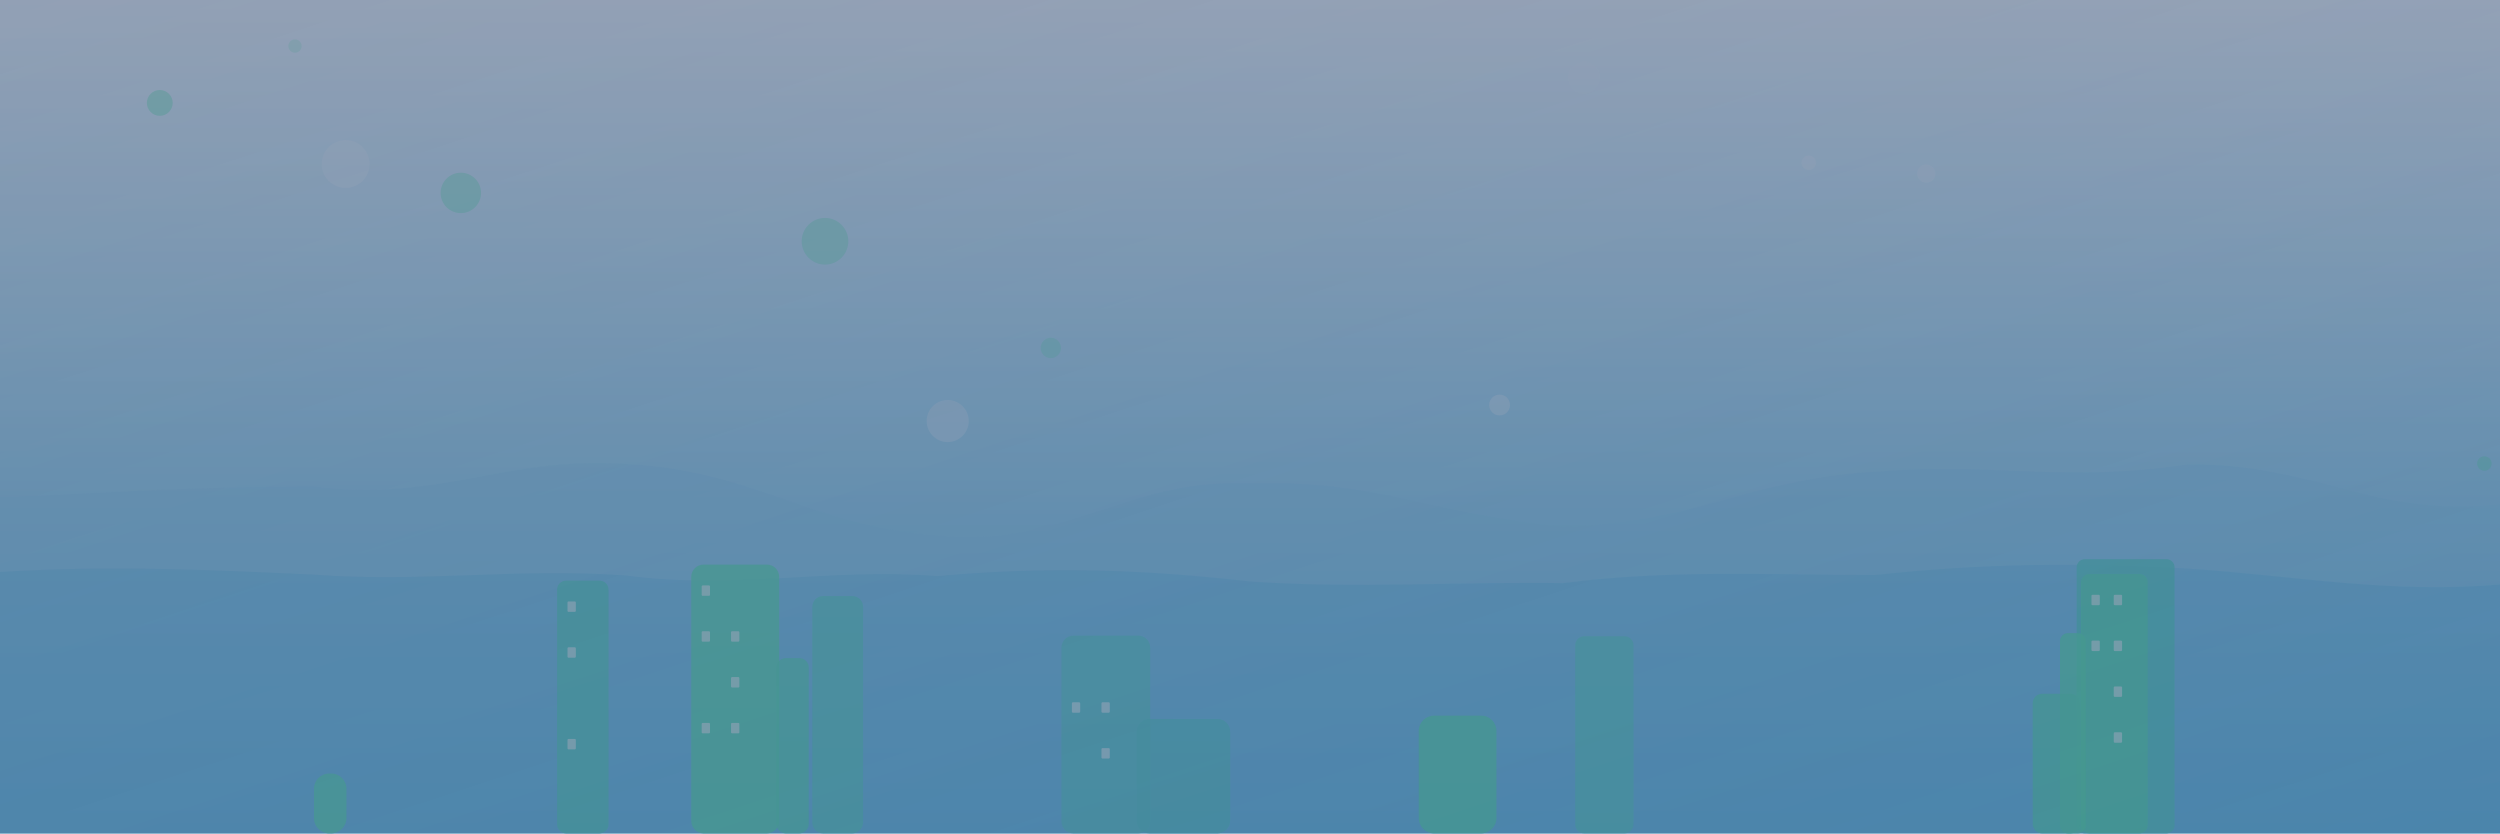
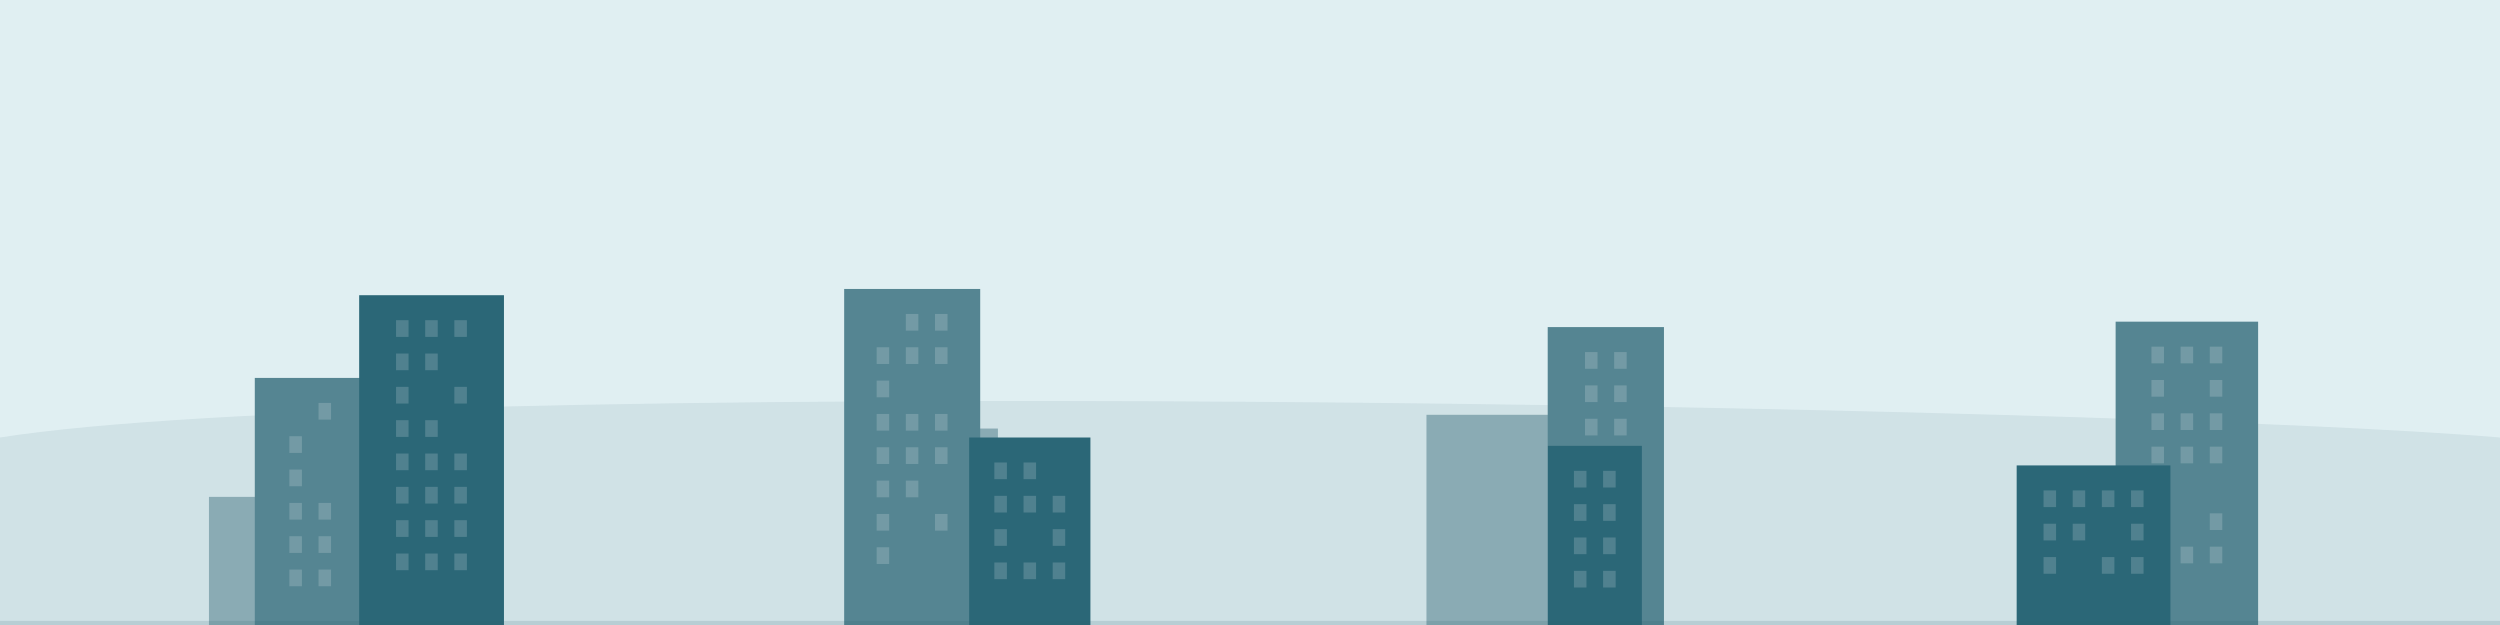
- <svg xmlns="http://www.w3.org/2000/svg" viewBox="0 0 1200 400" width="1200" height="400">
-   <defs>
-     <linearGradient id="bg" x1="0" y1="0" x2="0" y2="1">
-       <stop offset="0%" stop-color="#94a3b8" />
-       <stop offset="100%" stop-color="#0369a1" />
-     </linearGradient>
-     <linearGradient id="warm" x1="0" y1="0" x2="1" y2="1">
-       <stop offset="0%" stop-color="#858d98" stop-opacity="0.18" />
-       <stop offset="100%" stop-color="#858d98" stop-opacity="0.06" />
-     </linearGradient>
-   </defs>
-   <rect width="1200" height="400" fill="url(#bg)" />
-   <path d="M0 400 L0 238.812 C60.0 235.9, 90.0 233.9, 150.0 233.4 C210.0 241.4, 240.0 219.1, 300.0 222.7 C360.0 225.1, 390.0 252.8, 450.0 256.9 C510.0 263.4, 540.0 229.5, 600.0 232.0 C660.0 230.1, 690.0 247.2, 750.0 252.7 C810.0 252.0, 840.0 229.9, 900.0 226.4 C960.0 221.8, 990.0 231.9, 1050.0 222.9 C1110.0 222.2, 1140.0 248.7, 1200.0 242.1 L1200 400 Z" fill="#367da9" opacity="0.45" />
-   <path d="M0 400 L0 274.542 C52.5 271.3, 97.5 273.3, 150.0 275.8 C202.5 279.8, 247.5 272.5, 300.0 276.2 C352.5 283.3, 397.5 272.5, 450.0 276.5 C502.5 271.8, 547.5 273.2, 600.0 279.1 C652.5 282.7, 697.5 279.1, 750.0 279.9 C802.5 273.3, 847.5 276.0, 900.0 276.0 C952.5 270.4, 997.5 270.0, 1050.0 272.9 C1102.5 276.4, 1147.5 285.2, 1200.0 280.5 L1200 400 Z" fill="#0369a1" opacity="0.3" />
-   <rect x="996.8" y="268.4" width="47.0" height="131.6" rx="3.9" fill="#048084" opacity="0.81" />
-   <rect x="998.9" y="275.5" width="32.0" height="124.5" rx="4.0" fill="#05926e" opacity="0.59" />
-   <rect x="1003.9" y="285.5" width="4" height="5" rx="0.5" fill="#94a3b8" opacity="0.6" />
-   <rect x="1014.6" y="285.5" width="4" height="5" rx="0.5" fill="#94a3b8" opacity="0.6" />
-   <rect x="1003.9" y="307.5" width="4" height="5" rx="0.5" fill="#94a3b8" opacity="0.6" />
-   <rect x="1014.6" y="307.5" width="4" height="5" rx="0.5" fill="#94a3b8" opacity="0.6" />
-   <rect x="1014.6" y="329.5" width="4" height="5" rx="0.5" fill="#94a3b8" opacity="0.6" />
-   <rect x="1014.6" y="351.5" width="4" height="5" rx="0.5" fill="#94a3b8" opacity="0.6" />
-   <rect x="988.8" y="303.9" width="12.4" height="96.1" rx="3.8" fill="#05926e" opacity="0.71" />
-   <rect x="756.1" y="305.4" width="28.0" height="94.6" rx="4.3" fill="#04877c" opacity="0.57" />
-   <rect x="267.4" y="278.7" width="24.7" height="121.3" rx="4.3" fill="#048281" opacity="0.82" />
-   <rect x="272.4" y="288.7" width="4" height="5" rx="0.5" fill="#94a3b8" opacity="0.6" />
-   <rect x="272.4" y="310.7" width="4" height="5" rx="0.5" fill="#94a3b8" opacity="0.6" />
-   <rect x="272.4" y="354.7" width="4" height="5" rx="0.5" fill="#94a3b8" opacity="0.6" />
-   <rect x="681.0" y="343.5" width="37.3" height="56.5" rx="7.3" fill="#058f72" opacity="0.76" />
-   <rect x="150.7" y="371.3" width="15.6" height="28.7" rx="7.3" fill="#059070" opacity="0.72" />
-   <rect x="975.7" y="333.0" width="22.7" height="67.0" rx="4.5" fill="#058c75" opacity="0.73" />
-   <rect x="331.8" y="271.0" width="42.2" height="129.0" rx="5.9" fill="#059170" opacity="0.76" />
-   <rect x="336.8" y="281.0" width="4" height="5" rx="0.5" fill="#94a3b8" opacity="0.6" />
-   <rect x="336.8" y="303.0" width="4" height="5" rx="0.5" fill="#94a3b8" opacity="0.6" />
-   <rect x="350.9" y="303.0" width="4" height="5" rx="0.5" fill="#94a3b8" opacity="0.6" />
-   <rect x="350.9" y="325.0" width="4" height="5" rx="0.5" fill="#94a3b8" opacity="0.6" />
-   <rect x="336.8" y="347.0" width="4" height="5" rx="0.5" fill="#94a3b8" opacity="0.6" />
-   <rect x="350.9" y="347.0" width="4" height="5" rx="0.5" fill="#94a3b8" opacity="0.6" />
-   <rect x="509.5" y="305.1" width="42.6" height="94.9" rx="5.7" fill="#048282" opacity="0.60" />
-   <rect x="514.5" y="337.1" width="4" height="5" rx="0.5" fill="#94a3b8" opacity="0.6" />
-   <rect x="528.7" y="337.1" width="4" height="5" rx="0.5" fill="#94a3b8" opacity="0.6" />
-   <rect x="528.7" y="359.1" width="4" height="5" rx="0.5" fill="#94a3b8" opacity="0.6" />
-   <rect x="372.7" y="315.9" width="15.5" height="84.1" rx="4.5" fill="#048b77" opacity="0.74" />
-   <rect x="545.6" y="345.1" width="44.9" height="54.9" rx="6.1" fill="#047c89" opacity="0.73" />
-   <rect x="389.9" y="286.1" width="24.4" height="113.9" rx="5.2" fill="#04857e" opacity="0.66" />
-   <circle cx="1192.5" cy="222.5" r="3.5" fill="#059669" opacity="0.34" />
-   <circle cx="76.7" cy="49.4" r="6.2" fill="#059669" opacity="0.39" />
-   <circle cx="868.2" cy="78.1" r="3.5" fill="#94a3b8" opacity="0.33" />
-   <circle cx="165.9" cy="78.7" r="11.5" fill="#94a3b8" opacity="0.35" />
-   <circle cx="141.6" cy="22.1" r="3.2" fill="#059669" opacity="0.20" />
-   <circle cx="454.9" cy="202.1" r="10.1" fill="#94a3b8" opacity="0.31" />
-   <circle cx="924.6" cy="83.3" r="4.4" fill="#94a3b8" opacity="0.29" />
-   <circle cx="221.2" cy="92.6" r="9.7" fill="#059669" opacity="0.35" />
-   <circle cx="504.4" cy="167.0" r="4.9" fill="#059669" opacity="0.26" />
-   <circle cx="396.0" cy="115.8" r="11.2" fill="#059669" opacity="0.32" />
-   <circle cx="760.3" cy="37.3" r="7.7" fill="#94a3b8" opacity="0.15" />
-   <circle cx="719.8" cy="194.4" r="5.0" fill="#94a3b8" opacity="0.36" />
-   <rect width="1200" height="400" fill="url(#warm)" />
-   <rect width="1200" height="400" fill="#94a3b8" opacity="0.40" />
+ <svg xmlns="http://www.w3.org/2000/svg" viewBox="0 0 1200 300" width="1200" height="300">
+   <rect width="1200" height="300" fill="#e0eff2" />
+   <path d="M0 300 L0 210.0 C189.0 180.1, 1011.7 194.2, 1200 210.0 L1200 300 Z" fill="#aac2c9" opacity="0.3" />
+   <rect x="100.3" y="238.5" width="82.6" height="61.5" fill="#8aabb4" />
+   <rect x="410.8" y="205.7" width="68.2" height="94.3" fill="#8aabb4" />
+   <rect x="684.7" y="199.1" width="84.9" height="100.9" fill="#8aabb4" />
+   <rect x="1028.1" y="215.8" width="54.8" height="84.2" fill="#8aabb4" />
+   <rect x="122.3" y="181.4" width="53.2" height="118.6" fill="#558592" />
+   <rect x="152.9" y="193.4" width="6" height="8" fill="#91b0b8" opacity="0.5" />
+   <rect x="138.9" y="209.4" width="6" height="8" fill="#91b0b8" opacity="0.5" />
+   <rect x="138.9" y="225.4" width="6" height="8" fill="#91b0b8" opacity="0.5" />
+   <rect x="138.9" y="241.4" width="6" height="8" fill="#91b0b8" opacity="0.5" />
+   <rect x="152.9" y="241.4" width="6" height="8" fill="#91b0b8" opacity="0.5" />
+   <rect x="138.9" y="257.4" width="6" height="8" fill="#91b0b8" opacity="0.5" />
+   <rect x="152.9" y="257.4" width="6" height="8" fill="#91b0b8" opacity="0.5" />
+   <rect x="138.9" y="273.4" width="6" height="8" fill="#91b0b8" opacity="0.5" />
+   <rect x="152.9" y="273.4" width="6" height="8" fill="#91b0b8" opacity="0.5" />
+   <rect x="405.2" y="138.7" width="65.3" height="161.3" fill="#558592" />
+   <rect x="434.8" y="150.7" width="6" height="8" fill="#91b0b8" opacity="0.5" />
+   <rect x="448.8" y="150.7" width="6" height="8" fill="#91b0b8" opacity="0.5" />
+   <rect x="420.8" y="166.7" width="6" height="8" fill="#91b0b8" opacity="0.5" />
+   <rect x="434.8" y="166.7" width="6" height="8" fill="#91b0b8" opacity="0.5" />
+   <rect x="448.8" y="166.7" width="6" height="8" fill="#91b0b8" opacity="0.5" />
+   <rect x="420.8" y="182.7" width="6" height="8" fill="#91b0b8" opacity="0.5" />
+   <rect x="420.8" y="198.7" width="6" height="8" fill="#91b0b8" opacity="0.5" />
+   <rect x="434.8" y="198.7" width="6" height="8" fill="#91b0b8" opacity="0.5" />
+   <rect x="448.8" y="198.7" width="6" height="8" fill="#91b0b8" opacity="0.5" />
+   <rect x="420.8" y="214.7" width="6" height="8" fill="#91b0b8" opacity="0.5" />
+   <rect x="434.8" y="214.7" width="6" height="8" fill="#91b0b8" opacity="0.5" />
+   <rect x="448.8" y="214.7" width="6" height="8" fill="#91b0b8" opacity="0.5" />
+   <rect x="420.8" y="230.7" width="6" height="8" fill="#91b0b8" opacity="0.5" />
+   <rect x="434.8" y="230.7" width="6" height="8" fill="#91b0b8" opacity="0.5" />
+   <rect x="420.8" y="246.7" width="6" height="8" fill="#91b0b8" opacity="0.5" />
+   <rect x="448.8" y="246.7" width="6" height="8" fill="#91b0b8" opacity="0.5" />
+   <rect x="420.8" y="262.7" width="6" height="8" fill="#91b0b8" opacity="0.5" />
+   <rect x="742.9" y="157.0" width="55.8" height="143.0" fill="#558592" />
+   <rect x="760.8" y="169.0" width="6" height="8" fill="#91b0b8" opacity="0.5" />
+   <rect x="774.8" y="169.0" width="6" height="8" fill="#91b0b8" opacity="0.5" />
+   <rect x="760.8" y="185.0" width="6" height="8" fill="#91b0b8" opacity="0.5" />
+   <rect x="774.8" y="185.0" width="6" height="8" fill="#91b0b8" opacity="0.5" />
+   <rect x="760.8" y="201.0" width="6" height="8" fill="#91b0b8" opacity="0.5" />
+   <rect x="774.8" y="201.0" width="6" height="8" fill="#91b0b8" opacity="0.5" />
+   <rect x="760.8" y="217.0" width="6" height="8" fill="#91b0b8" opacity="0.5" />
+   <rect x="774.8" y="233.0" width="6" height="8" fill="#91b0b8" opacity="0.5" />
+   <rect x="760.8" y="249.0" width="6" height="8" fill="#91b0b8" opacity="0.5" />
+   <rect x="760.8" y="265.0" width="6" height="8" fill="#91b0b8" opacity="0.5" />
+   <rect x="774.8" y="265.0" width="6" height="8" fill="#91b0b8" opacity="0.5" />
+   <rect x="1015.5" y="154.4" width="68.4" height="145.6" fill="#558592" />
+   <rect x="1032.7" y="166.4" width="6" height="8" fill="#91b0b8" opacity="0.5" />
+   <rect x="1046.7" y="166.4" width="6" height="8" fill="#91b0b8" opacity="0.5" />
+   <rect x="1060.7" y="166.4" width="6" height="8" fill="#91b0b8" opacity="0.5" />
+   <rect x="1032.7" y="182.4" width="6" height="8" fill="#91b0b8" opacity="0.5" />
+   <rect x="1060.7" y="182.4" width="6" height="8" fill="#91b0b8" opacity="0.5" />
+   <rect x="1032.7" y="198.4" width="6" height="8" fill="#91b0b8" opacity="0.5" />
+   <rect x="1046.7" y="198.4" width="6" height="8" fill="#91b0b8" opacity="0.5" />
+   <rect x="1060.7" y="198.4" width="6" height="8" fill="#91b0b8" opacity="0.5" />
+   <rect x="1032.7" y="214.4" width="6" height="8" fill="#91b0b8" opacity="0.5" />
+   <rect x="1046.7" y="214.4" width="6" height="8" fill="#91b0b8" opacity="0.5" />
+   <rect x="1060.7" y="214.4" width="6" height="8" fill="#91b0b8" opacity="0.5" />
+   <rect x="1032.7" y="246.4" width="6" height="8" fill="#91b0b8" opacity="0.5" />
+   <rect x="1060.7" y="246.4" width="6" height="8" fill="#91b0b8" opacity="0.5" />
+   <rect x="1032.7" y="262.4" width="6" height="8" fill="#91b0b8" opacity="0.5" />
+   <rect x="1046.7" y="262.4" width="6" height="8" fill="#91b0b8" opacity="0.5" />
+   <rect x="1060.7" y="262.4" width="6" height="8" fill="#91b0b8" opacity="0.5" />
+   <rect x="172.4" y="141.7" width="69.5" height="158.3" fill="#2b6777" />
+   <rect x="190.1" y="153.7" width="6" height="8" fill="#759ca7" opacity="0.5" />
+   <rect x="204.1" y="153.7" width="6" height="8" fill="#759ca7" opacity="0.5" />
+   <rect x="218.1" y="153.7" width="6" height="8" fill="#759ca7" opacity="0.5" />
+   <rect x="190.1" y="169.7" width="6" height="8" fill="#759ca7" opacity="0.5" />
+   <rect x="204.1" y="169.7" width="6" height="8" fill="#759ca7" opacity="0.5" />
+   <rect x="190.1" y="185.7" width="6" height="8" fill="#759ca7" opacity="0.5" />
+   <rect x="218.1" y="185.7" width="6" height="8" fill="#759ca7" opacity="0.5" />
+   <rect x="190.1" y="201.7" width="6" height="8" fill="#759ca7" opacity="0.5" />
+   <rect x="204.1" y="201.7" width="6" height="8" fill="#759ca7" opacity="0.5" />
+   <rect x="190.1" y="217.7" width="6" height="8" fill="#759ca7" opacity="0.5" />
+   <rect x="204.1" y="217.7" width="6" height="8" fill="#759ca7" opacity="0.5" />
+   <rect x="218.1" y="217.7" width="6" height="8" fill="#759ca7" opacity="0.5" />
+   <rect x="190.1" y="233.7" width="6" height="8" fill="#759ca7" opacity="0.5" />
+   <rect x="204.1" y="233.7" width="6" height="8" fill="#759ca7" opacity="0.5" />
+   <rect x="218.1" y="233.7" width="6" height="8" fill="#759ca7" opacity="0.5" />
+   <rect x="190.1" y="249.7" width="6" height="8" fill="#759ca7" opacity="0.5" />
+   <rect x="204.1" y="249.7" width="6" height="8" fill="#759ca7" opacity="0.5" />
+   <rect x="218.1" y="249.7" width="6" height="8" fill="#759ca7" opacity="0.5" />
+   <rect x="190.1" y="265.7" width="6" height="8" fill="#759ca7" opacity="0.5" />
+   <rect x="204.1" y="265.7" width="6" height="8" fill="#759ca7" opacity="0.5" />
+   <rect x="218.1" y="265.7" width="6" height="8" fill="#759ca7" opacity="0.5" />
+   <rect x="465.2" y="210.0" width="58.2" height="90.0" fill="#2b6777" />
+   <rect x="477.3" y="222.0" width="6" height="8" fill="#759ca7" opacity="0.5" />
+   <rect x="491.3" y="222.0" width="6" height="8" fill="#759ca7" opacity="0.5" />
+   <rect x="477.3" y="238.0" width="6" height="8" fill="#759ca7" opacity="0.5" />
+   <rect x="491.3" y="238.0" width="6" height="8" fill="#759ca7" opacity="0.5" />
+   <rect x="505.3" y="238.0" width="6" height="8" fill="#759ca7" opacity="0.5" />
+   <rect x="477.3" y="254.0" width="6" height="8" fill="#759ca7" opacity="0.5" />
+   <rect x="505.3" y="254.0" width="6" height="8" fill="#759ca7" opacity="0.5" />
+   <rect x="477.3" y="270.0" width="6" height="8" fill="#759ca7" opacity="0.5" />
+   <rect x="491.3" y="270.0" width="6" height="8" fill="#759ca7" opacity="0.5" />
+   <rect x="505.3" y="270.0" width="6" height="8" fill="#759ca7" opacity="0.5" />
+   <rect x="743.0" y="214.0" width="45.1" height="86.0" fill="#2b6777" />
+   <rect x="755.5" y="226.0" width="6" height="8" fill="#759ca7" opacity="0.5" />
+   <rect x="769.5" y="226.0" width="6" height="8" fill="#759ca7" opacity="0.5" />
+   <rect x="755.5" y="242.0" width="6" height="8" fill="#759ca7" opacity="0.5" />
+   <rect x="769.5" y="242.0" width="6" height="8" fill="#759ca7" opacity="0.5" />
+   <rect x="755.5" y="258.0" width="6" height="8" fill="#759ca7" opacity="0.5" />
+   <rect x="769.5" y="258.0" width="6" height="8" fill="#759ca7" opacity="0.5" />
+   <rect x="755.5" y="274.0" width="6" height="8" fill="#759ca7" opacity="0.5" />
+   <rect x="769.5" y="274.0" width="6" height="8" fill="#759ca7" opacity="0.5" />
+   <rect x="968.0" y="223.4" width="73.8" height="76.6" fill="#2b6777" />
+   <rect x="980.9" y="235.4" width="6" height="8" fill="#759ca7" opacity="0.5" />
+   <rect x="994.9" y="235.4" width="6" height="8" fill="#759ca7" opacity="0.5" />
+   <rect x="1008.9" y="235.4" width="6" height="8" fill="#759ca7" opacity="0.5" />
+   <rect x="1022.9" y="235.4" width="6" height="8" fill="#759ca7" opacity="0.5" />
+   <rect x="980.9" y="251.4" width="6" height="8" fill="#759ca7" opacity="0.5" />
+   <rect x="994.9" y="251.4" width="6" height="8" fill="#759ca7" opacity="0.5" />
+   <rect x="1022.9" y="251.4" width="6" height="8" fill="#759ca7" opacity="0.5" />
+   <rect x="980.9" y="267.4" width="6" height="8" fill="#759ca7" opacity="0.5" />
+   <rect x="1008.9" y="267.4" width="6" height="8" fill="#759ca7" opacity="0.5" />
+   <rect x="1022.9" y="267.4" width="6" height="8" fill="#759ca7" opacity="0.5" />
+   <rect x="0" y="298" width="1200" height="2" fill="#275d6b" opacity="0.15" />
</svg>
